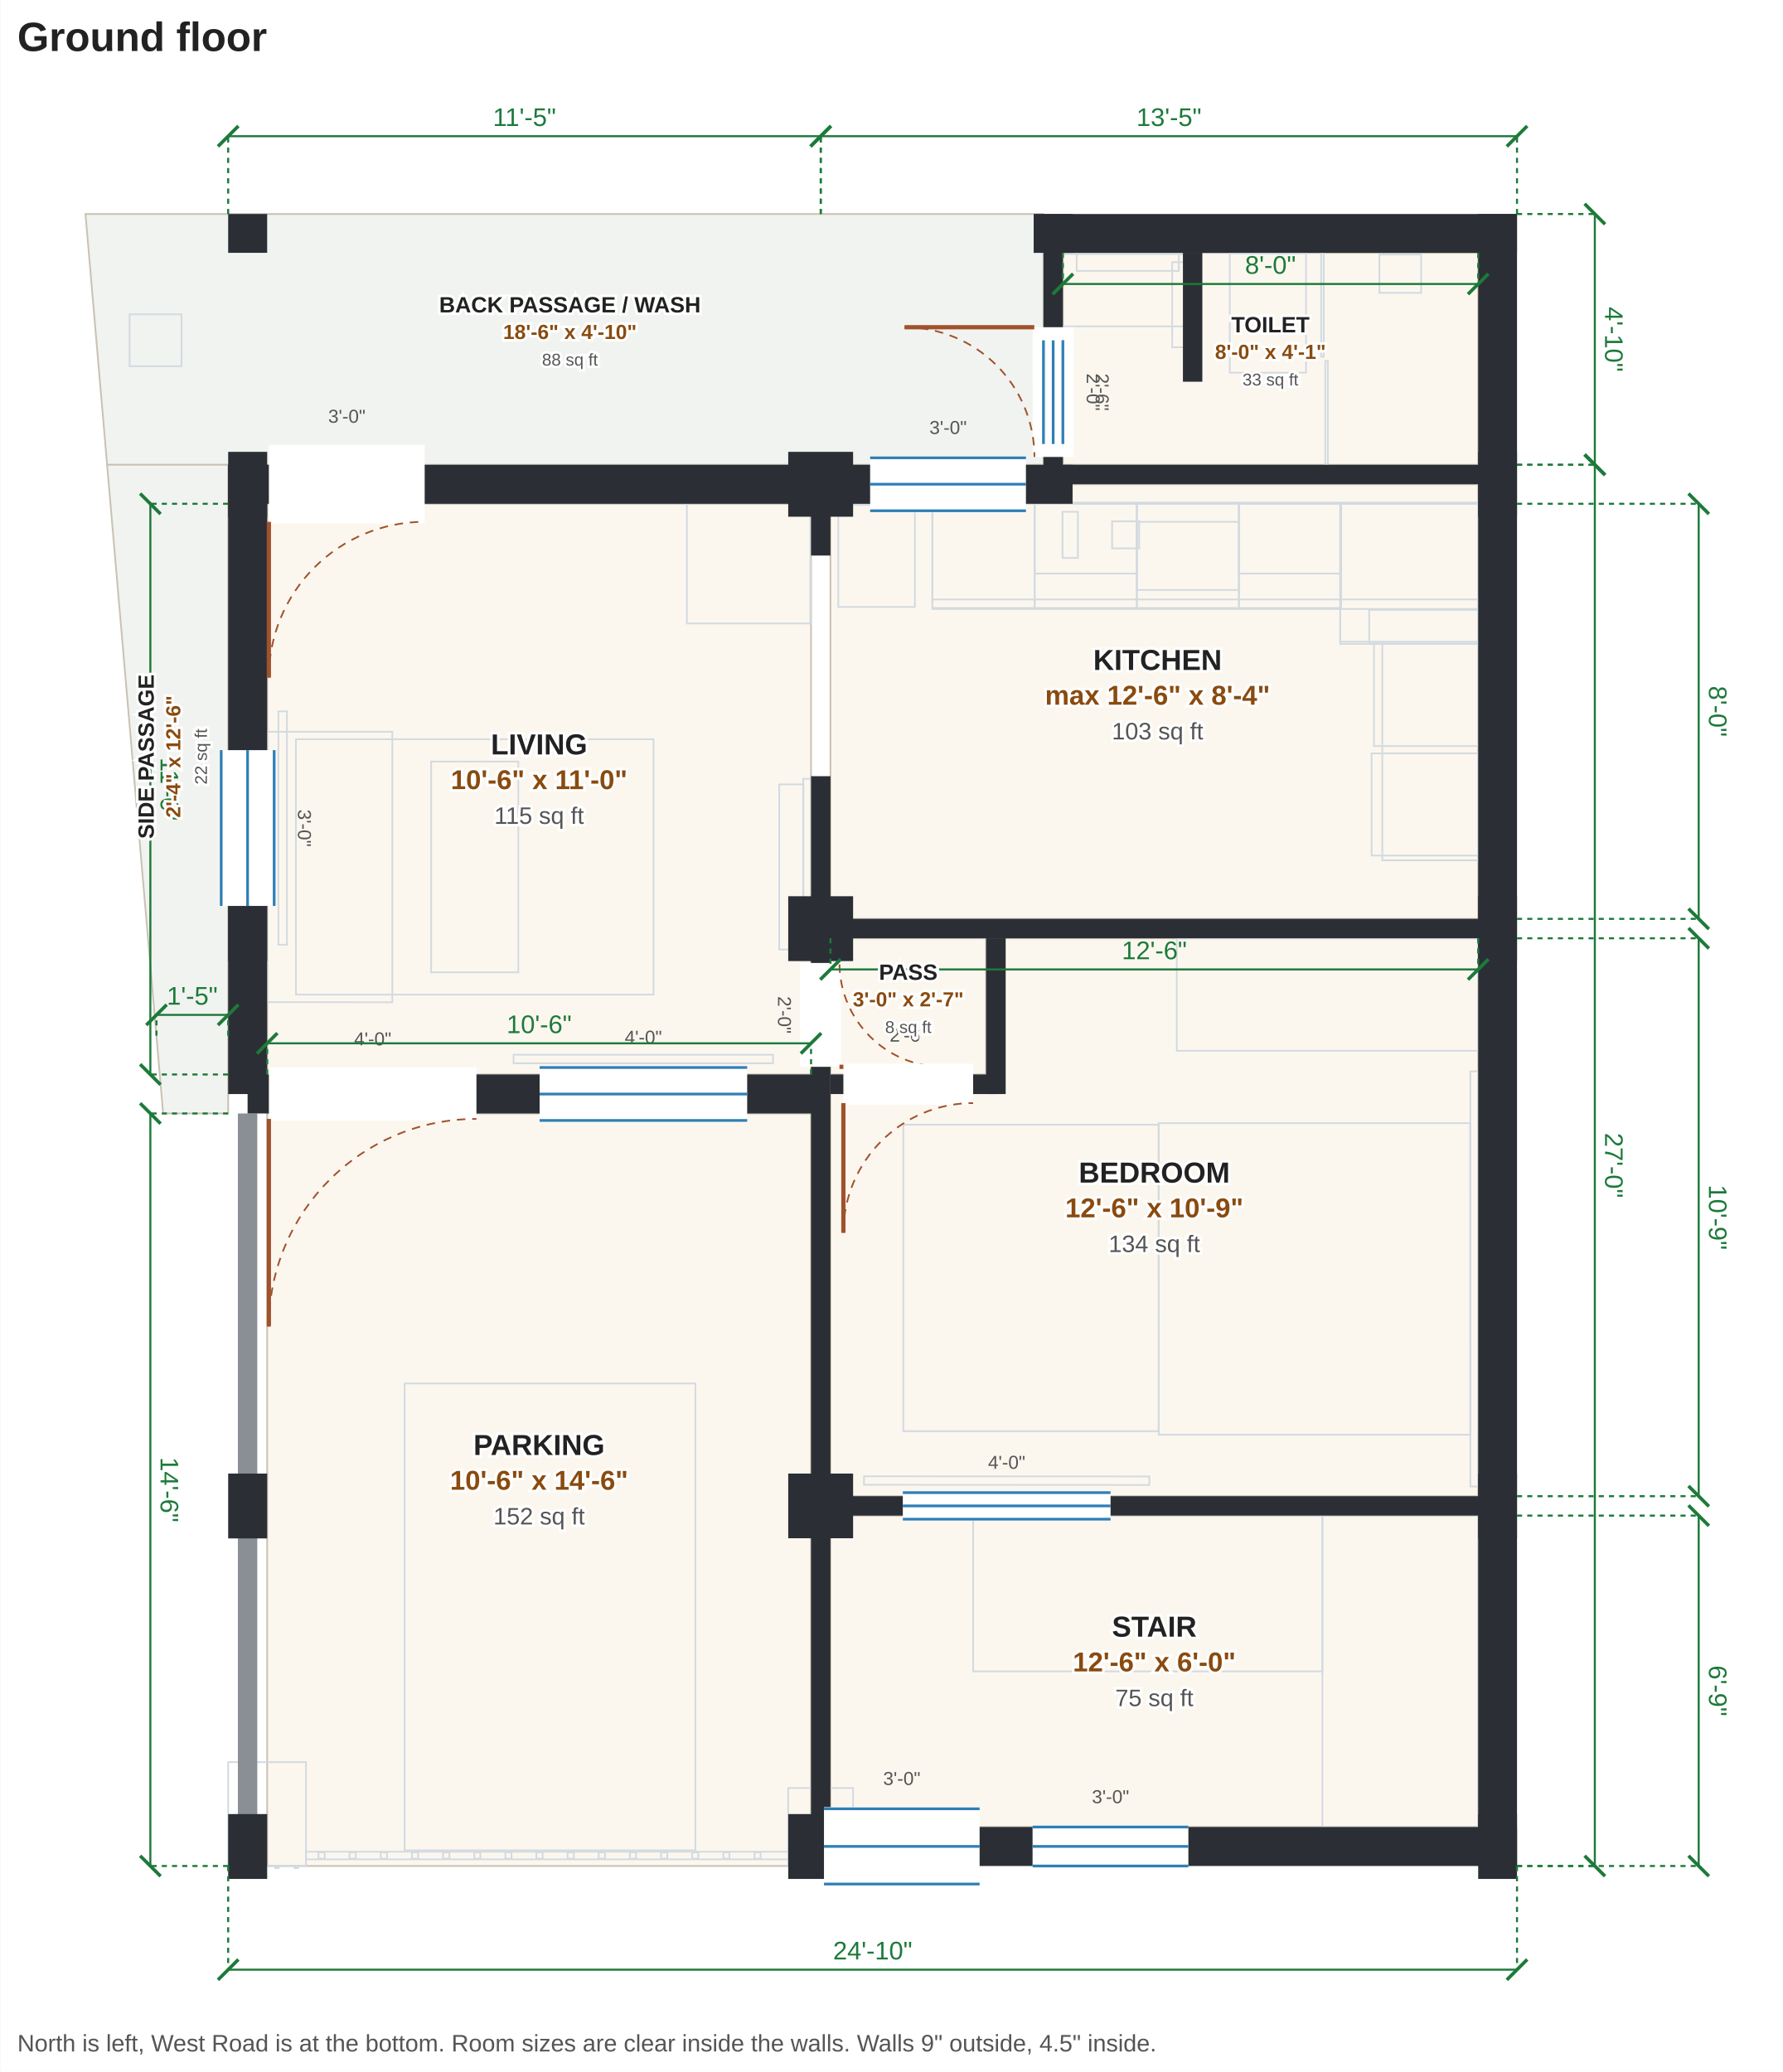
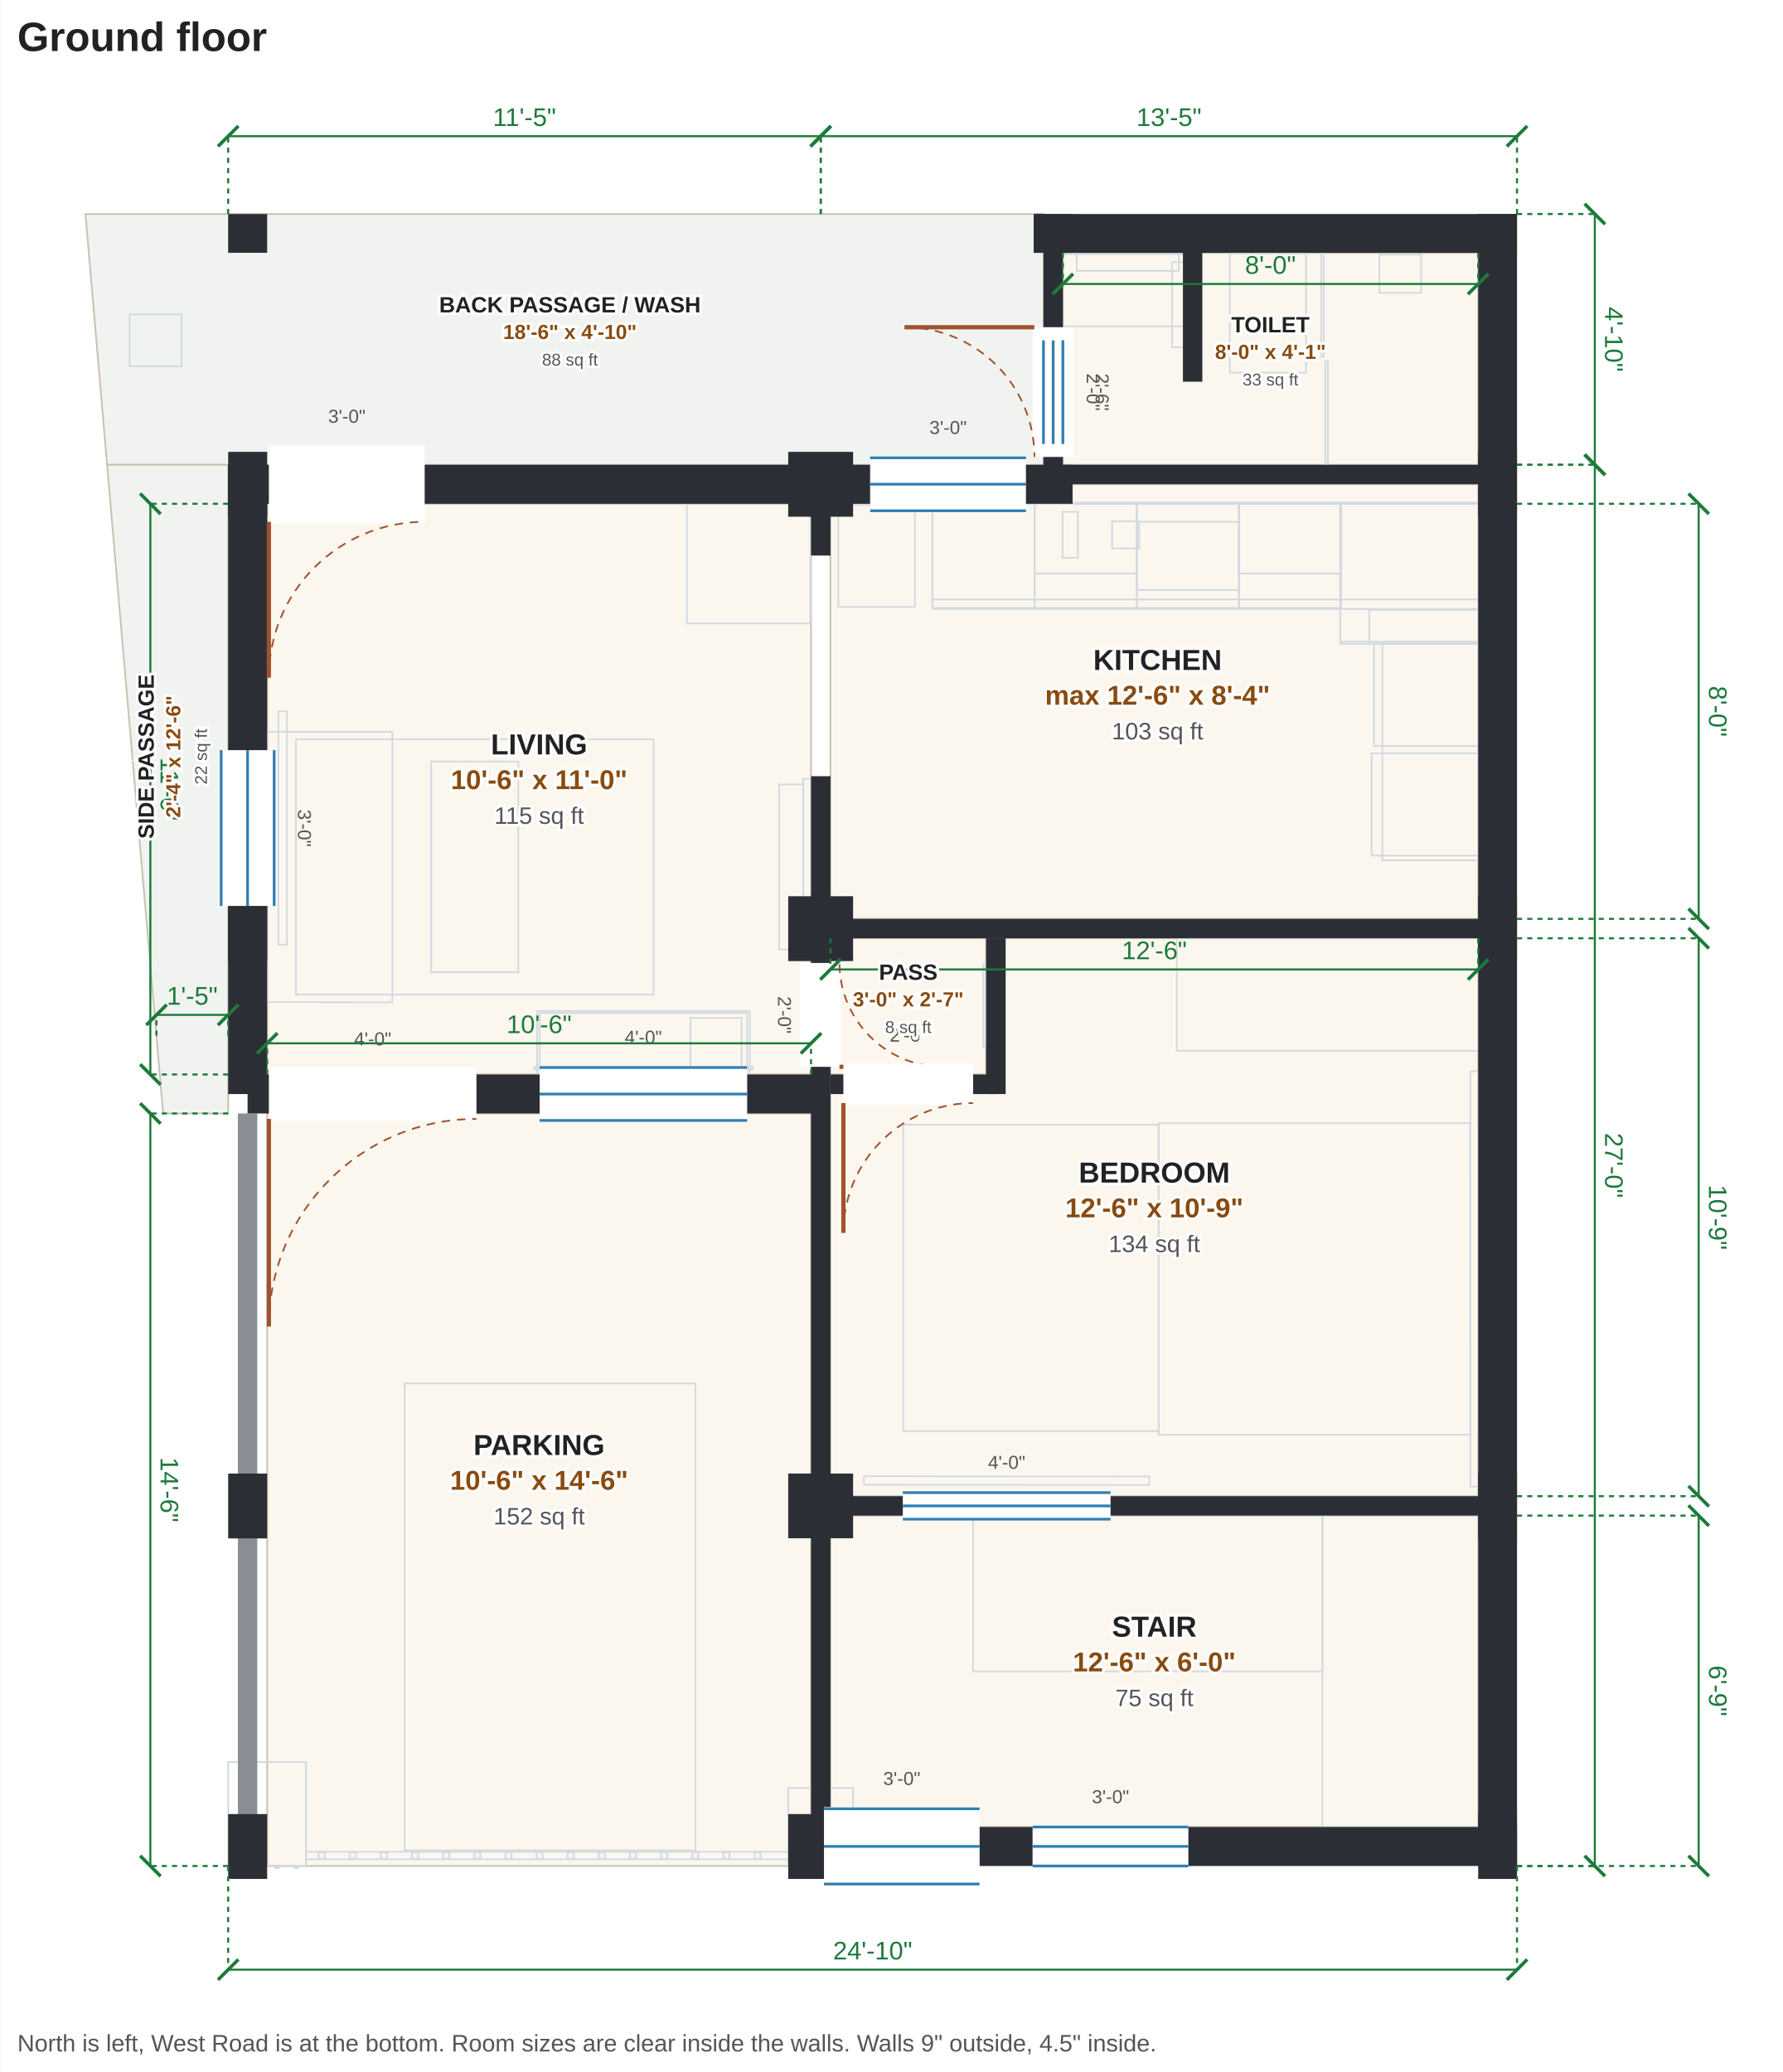
<svg xmlns="http://www.w3.org/2000/svg" viewBox="-134 -273 1047 1217" font-family="Segoe UI, Arial, sans-serif">
  <rect x="-133.82" y="-273.04" width="1047.42" height="1216.96" fill="#fff" />
  <polygon points="353.7,22.9 478.8,22.9 478.8,11.4 734.1,11.4 734.1,266.7 353.7,266.7" fill="#fbf7ef" stroke="#c9c2b4" stroke-width="1" />
  <polygon points="353.7,278.1 734.1,278.1 734.1,605.8 353.7,605.8" fill="#fbf7ef" stroke="#c9c2b4" stroke-width="1" />
  <polygon points="490.2,-124.5 734.1,-124.5 734.1,0.0 490.2,0.0" fill="#fbf7ef" stroke="#c9c2b4" stroke-width="1" />
  <polygon points="353.7,617.2 734.1,617.2 734.1,800.1 353.7,800.1" fill="#fbf7ef" stroke="#c9c2b4" stroke-width="1" />
  <polygon points="-83.8,-147.3 478.8,-147.3 478.8,0.0 -71.1,0.0" fill="#f1f3f0" stroke="#c9c2b4" stroke-width="1" />
  <polygon points="22.9,381.0 342.3,381.0 342.3,823.0 22.9,823.0" fill="#fbf7ef" stroke="#c9c2b4" stroke-width="1" />
  <polygon points="22.9,22.9 342.3,22.9 342.3,358.1 22.9,358.1" fill="#fbf7ef" stroke="#c9c2b4" stroke-width="1" />
  <polygon points="353.7,278.1 445.1,278.1 445.1,358.1 353.7,358.1" fill="#fbf7ef" stroke="#c9c2b4" stroke-width="1" />
  <polygon points="0.0,0.0 0.0,381.0 -38.2,381.0 -71.1,0.0" fill="#f1f3f0" stroke="#c9c2b4" stroke-width="1" />
  <polygon points="103.6,539.6 274.4,539.6 274.4,813.8 103.6,813.8" fill="none" stroke="#d3dae0" stroke-width="1" />
  <polygon points="413.6,22.9 473.6,22.9 473.6,84.1 413.6,84.1" fill="none" stroke="#d3dae0" stroke-width="1" />
  <polygon points="473.6,22.9 533.6,22.9 533.6,84.1 473.6,84.1" fill="none" stroke="#d3dae0" stroke-width="1" />
  <polygon points="533.6,22.9 593.6,22.9 593.6,84.1 533.6,84.1" fill="none" stroke="#d3dae0" stroke-width="1" />
  <polygon points="533.6,33.5 593.6,33.5 593.6,73.5 533.6,73.5" fill="none" stroke="#d3dae0" stroke-width="1" />
  <polygon points="593.6,22.9 653.6,22.9 653.6,84.1 593.6,84.1" fill="none" stroke="#d3dae0" stroke-width="1" />
  <polygon points="653.1,22.9 734.1,22.9 734.1,105.2 653.1,105.2" fill="none" stroke="#d3dae0" stroke-width="1" />
  <polygon points="358.3,23.5 403.3,23.5 403.3,83.5 358.3,83.5" fill="none" stroke="#d3dae0" stroke-width="1" />
  <polygon points="473.6,22.9 533.6,22.9 533.6,63.9 473.6,63.9" fill="none" stroke="#d3dae0" stroke-width="1" />
  <polygon points="593.6,22.9 653.6,22.9 653.6,63.9 593.6,63.9" fill="none" stroke="#d3dae0" stroke-width="1" />
  <polygon points="653.1,22.9 734.1,22.9 734.1,103.9 653.1,103.9" fill="none" stroke="#d3dae0" stroke-width="1" />
  <polygon points="519.1,33.2 535.0,33.2 535.0,49.1 519.1,49.1" fill="none" stroke="#d3dae0" stroke-width="1" />
  <polygon points="490.0,27.6 499.0,27.6 499.0,54.7 490.0,54.7" fill="none" stroke="#d3dae0" stroke-width="1" />
  <polygon points="734.1,105.2 734.1,165.2 672.9,165.2 672.9,105.2" fill="none" stroke="#d3dae0" stroke-width="1" />
  <polygon points="734.1,169.5 734.1,229.5 671.5,229.5 671.5,169.5" fill="none" stroke="#d3dae0" stroke-width="1" />
  <polygon points="729.4,386.7 729.5,569.7 546.5,569.7 546.4,386.7" fill="none" stroke="#d3dae0" stroke-width="1" />
  <polygon points="557.1,278.2 734.1,278.2 734.1,344.2 557.1,344.2" fill="none" stroke="#d3dae0" stroke-width="1" />
  <polygon points="396.5,387.6 546.5,387.6 546.5,567.6 396.5,567.6" fill="none" stroke="#d3dae0" stroke-width="1" />
  <polygon points="487.8,-123.8 568.8,-123.8 568.8,-81.3 487.8,-81.3" fill="none" stroke="#d3dae0" stroke-width="1" />
  <polygon points="498.3,-128.9 558.3,-128.9 558.3,-113.9 498.3,-113.9" fill="none" stroke="#d3dae0" stroke-width="1" />
  <polygon points="563.9,-119.0 563.9,-69.0 554.4,-69.0 554.4,-119.0" fill="none" stroke="#d3dae0" stroke-width="1" />
  <polygon points="588.2,-124.1 633.0,-124.1 633.0,-54.1 588.2,-54.1" fill="none" stroke="#d3dae0" stroke-width="1" />
  <polygon points="676.1,-123.5 700.6,-123.5 700.6,-101.0 676.1,-101.0" fill="none" stroke="#d3dae0" stroke-width="1" />
  <polygon points="22.9,315.6 22.9,156.8 96.4,156.8 96.4,315.7" fill="none" stroke="#d3dae0" stroke-width="1" />
  <polygon points="170.4,174.3 170.4,298.1 119.2,298.1 119.2,174.3" fill="none" stroke="#d3dae0" stroke-width="1" />
  <polygon points="337.8,187.7 337.8,284.7 323.6,284.7 323.6,187.7" fill="none" stroke="#d3dae0" stroke-width="1" />
  <polygon points="269.4,16.6 341.9,16.6 341.9,93.2 269.4,93.2" fill="none" stroke="#d3dae0" stroke-width="1" />
  <polygon points="249.8,161.2 249.8,311.2 39.8,311.2 39.8,161.2" fill="none" stroke="#d3dae0" stroke-width="1" />
-   <polygon points="320.0,351.5 167.6,351.5 167.6,346.5 320.0,346.5" fill="none" stroke="#d3dae0" stroke-width="1" />
+   <polygon points="271.5,324.9 301.5,324.9 301.5,354.9 271.5,354.9" fill="none" stroke="#d3dae0" stroke-width="1" />
  <polygon points="29.5,281.9 29.5,144.8 34.5,144.8 34.5,281.9" fill="none" stroke="#d3dae0" stroke-width="1" />
  <polygon points="541.0,599.2 373.4,599.1 373.4,594.1 541.0,594.2" fill="none" stroke="#d3dae0" stroke-width="1" />
  <polygon points="-57.9,-88.4 -27.4,-88.4 -27.4,-57.9 -57.9,-57.9" fill="none" stroke="#d3dae0" stroke-width="1" />
  <polygon points="642.6,617.2 642.6,708.7 437.5,708.7 437.5,617.2" fill="none" stroke="#d3dae0" stroke-width="1" />
  <polygon points="642.6,617.2 734.1,617.2 734.1,800.1 642.6,800.1" fill="none" stroke="#d3dae0" stroke-width="1" />
  <polygon points="413.6,22.2 734.1,22.2 734.1,84.7 413.6,84.7" fill="none" stroke="#d3dae0" stroke-width="1" />
  <polygon points="670.1,85.2 734.1,85.2 734.1,105.0 670.1,105.0" fill="none" stroke="#d3dae0" stroke-width="1" />
  <polygon points="413.6,22.7 734.1,22.7 734.1,79.1 413.6,79.1" fill="none" stroke="#d3dae0" stroke-width="1" />
  <polygon points="677.8,105.2 734.2,105.2 734.2,232.3 677.8,232.3" fill="none" stroke="#d3dae0" stroke-width="1" />
  <polygon points="729.5,356.3 734.1,356.3 734.1,600.1 729.5,600.1" fill="none" stroke="#d3dae0" stroke-width="1" />
  <polygon points="641.9,-124.5 643.4,-124.5 643.4,-63.5 641.9,-63.5" fill="none" stroke="#d3dae0" stroke-width="1" />
  <polygon points="644.3,-61.0 645.8,-61.0 645.8,0.0 644.3,0.0" fill="none" stroke="#d3dae0" stroke-width="1" />
  <polygon points="337.7,184.4 342.3,184.4 342.3,288.0 337.7,288.0" fill="none" stroke="#d3dae0" stroke-width="1" />
+   <polygon points="182.9,322.0 304.8,322.0 304.8,357.7 182.9,357.7" fill="none" stroke="#d3dae0" stroke-width="1" />
+   <polygon points="181.4,320.8 306.3,320.8 306.3,358.9 181.4,358.9" fill="none" stroke="#d3dae0" stroke-width="1" />
+   <polygon points="179.8,353.7 307.9,353.7 307.9,355.2 179.8,355.2" fill="none" stroke="#d3dae0" stroke-width="1" />
+   <polygon points="443.5,293.4 445.0,293.4 445.0,342.1 443.5,342.1" fill="none" stroke="#d3dae0" stroke-width="1" />
  <polygon points="0.0,762.0 45.7,762.0 45.7,823.0 0.0,823.0" fill="none" stroke="#d3dae0" stroke-width="1" />
  <polygon points="4.7,823.0 6.9,823.0 6.9,824.2 4.7,824.2" fill="none" stroke="#d3dae0" stroke-width="1" />
  <polygon points="16.2,823.0 18.3,823.0 18.3,824.2 16.2,824.2" fill="none" stroke="#d3dae0" stroke-width="1" />
  <polygon points="27.6,823.0 29.7,823.0 29.7,824.2 27.6,824.2" fill="none" stroke="#d3dae0" stroke-width="1" />
  <polygon points="39.0,823.0 41.1,823.0 41.1,824.2 39.0,824.2" fill="none" stroke="#d3dae0" stroke-width="1" />
  <polygon points="328.9,777.2 367.0,777.2 367.0,823.0 328.9,823.0" fill="none" stroke="#d3dae0" stroke-width="1" />
  <polygon points="368.6,823.0 374.7,823.0 374.7,825.4 368.6,825.4" fill="none" stroke="#d3dae0" stroke-width="1" />
  <polygon points="746.2,823.0 752.3,823.0 752.3,825.4 746.2,825.4" fill="none" stroke="#d3dae0" stroke-width="1" />
  <polygon points="45.7,814.6 328.9,814.6 328.9,819.1 45.7,819.1" fill="none" stroke="#d3dae0" stroke-width="1" />
  <polygon points="53.0,815.0 56.7,815.0 56.7,818.7 53.0,818.7" fill="none" stroke="#d3dae0" stroke-width="1" />
  <polygon points="71.3,815.0 75.0,815.0 75.0,818.7 71.3,818.7" fill="none" stroke="#d3dae0" stroke-width="1" />
  <polygon points="89.6,815.0 93.3,815.0 93.3,818.7 89.6,818.7" fill="none" stroke="#d3dae0" stroke-width="1" />
  <polygon points="107.9,815.0 111.6,815.0 111.6,818.7 107.9,818.7" fill="none" stroke="#d3dae0" stroke-width="1" />
  <polygon points="126.2,815.0 129.9,815.0 129.9,818.7 126.2,818.7" fill="none" stroke="#d3dae0" stroke-width="1" />
  <polygon points="144.5,815.0 148.1,815.0 148.1,818.7 144.5,818.7" fill="none" stroke="#d3dae0" stroke-width="1" />
  <polygon points="162.8,815.0 166.4,815.0 166.4,818.7 162.8,818.7" fill="none" stroke="#d3dae0" stroke-width="1" />
  <polygon points="181.0,815.0 184.7,815.0 184.7,818.7 181.0,818.7" fill="none" stroke="#d3dae0" stroke-width="1" />
  <polygon points="199.3,815.0 203.0,815.0 203.0,818.7 199.3,818.7" fill="none" stroke="#d3dae0" stroke-width="1" />
  <polygon points="217.6,815.0 221.3,815.0 221.3,818.7 217.6,818.7" fill="none" stroke="#d3dae0" stroke-width="1" />
  <polygon points="235.9,815.0 239.6,815.0 239.6,818.7 235.9,818.7" fill="none" stroke="#d3dae0" stroke-width="1" />
  <polygon points="254.2,815.0 257.9,815.0 257.9,818.7 254.2,818.7" fill="none" stroke="#d3dae0" stroke-width="1" />
  <polygon points="272.5,815.0 276.1,815.0 276.1,818.7 272.5,818.7" fill="none" stroke="#d3dae0" stroke-width="1" />
  <polygon points="290.8,815.0 294.4,815.0 294.4,818.7 290.8,818.7" fill="none" stroke="#d3dae0" stroke-width="1" />
  <polygon points="309.1,815.0 312.7,815.0 312.7,818.7 309.1,818.7" fill="none" stroke="#d3dae0" stroke-width="1" />
  <polygon points="22.9,369.6 22.9,0.0 0.0,0.0 0.0,369.6" fill="#2b2f35" />
  <polygon points="17.1,800.1 17.1,381.0 5.7,381.0 5.7,800.1" fill="#8a8f96" />
  <polygon points="0.0,22.9 495.9,22.9 495.9,0.0 0.0,0.0" fill="#2b2f35" />
  <polygon points="490.2,17.1 490.2,-141.6 478.8,-141.6 478.8,17.1" fill="#2b2f35" />
  <polygon points="473.1,-124.5 756.9,-124.5 756.9,-147.3 473.1,-147.3" fill="#2b2f35" />
  <polygon points="734.1,-147.3 734.1,823.0 756.9,823.0 756.9,-147.3" fill="#2b2f35" />
  <polygon points="756.9,800.1 348.0,800.1 348.0,823.0 756.9,823.0" fill="#2b2f35" />
  <polygon points="484.5,11.4 745.5,11.4 745.5,-0.0 484.5,-0.0" fill="#2b2f35" />
  <polygon points="342.3,11.4 342.3,53.3 353.7,53.3 353.7,11.4" fill="#2b2f35" />
  <polygon points="342.3,182.9 342.3,811.5 353.7,811.5 353.7,182.9" fill="#2b2f35" />
  <polygon points="348.0,278.1 745.5,278.1 745.5,266.7 348.0,266.7" fill="#2b2f35" />
  <polygon points="348.0,617.2 745.5,617.2 745.5,605.8 348.0,605.8" fill="#2b2f35" />
  <polygon points="11.4,381.0 348.0,381.0 348.0,358.1 11.4,358.1" fill="#2b2f35" />
  <polygon points="0.0,-7.6 0.0,30.5 22.9,30.5 22.9,-7.6" fill="#2b2f35" />
  <polygon points="328.9,30.5 367.0,30.5 367.0,-7.6 328.9,-7.6" fill="#2b2f35" />
  <polygon points="734.1,-7.6 734.1,30.5 756.9,30.5 756.9,-7.6" fill="#2b2f35" />
  <polygon points="0.0,253.4 0.0,291.5 22.9,291.5 22.9,253.4" fill="#2b2f35" />
  <polygon points="328.9,291.5 367.0,291.5 367.0,253.4 328.9,253.4" fill="#2b2f35" />
  <polygon points="734.1,253.4 734.1,291.5 756.9,291.5 756.9,253.4" fill="#2b2f35" />
  <polygon points="0.0,592.5 0.0,630.6 22.9,630.6 22.9,592.5" fill="#2b2f35" />
  <polygon points="328.9,630.5 367.0,630.5 367.0,592.5 328.9,592.5" fill="#2b2f35" />
  <polygon points="734.1,592.5 734.1,630.6 756.9,630.6 756.9,592.5" fill="#2b2f35" />
  <polygon points="0.0,792.5 0.0,830.6 22.9,830.6 22.9,792.5" fill="#2b2f35" />
  <polygon points="328.9,830.6 367.0,830.6 367.0,792.5 328.9,792.5" fill="#2b2f35" />
  <polygon points="734.1,792.5 734.1,830.6 756.9,830.6 756.9,792.5" fill="#2b2f35" />
  <polygon points="0.0,-147.3 0.0,-124.5 22.9,-124.5 22.9,-147.3" fill="#2b2f35" />
  <polygon points="473.1,-124.5 495.9,-124.5 495.9,-147.3 473.1,-147.3" fill="#2b2f35" />
  <polygon points="445.1,278.1 445.1,369.6 456.6,369.6 456.6,278.1" fill="#2b2f35" />
  <polygon points="353.7,369.6 450.9,369.6 450.9,358.1 353.7,358.1" fill="#2b2f35" />
  <polygon points="560.7,-124.5 560.7,-48.8 572.1,-48.8 572.1,-124.5" fill="#2b2f35" />
  <polygon points="23.9,-11.7 115.4,-11.7 115.4,34.5 23.9,34.5" fill="#fff" />
  <line x1="23.9" y1="33.5" x2="23.9" y2="125.0" stroke="#a0522d" stroke-width="2.5" />
  <path d="M23.9,125.0 A91.4,91.4 0 0 1 115.4,33.5" fill="none" stroke="#a0522d" stroke-width="1" stroke-dasharray="5 4" />
  <text x="69.7" y="-24.7" font-size="11" fill="#555" text-anchor="middle" transform="rotate(0 69.7 -24.7)">3'-0"</text>
  <polygon points="496.5,-80.8 496.6,-4.6 472.5,-4.6 472.4,-80.8" fill="#fff" />
  <line x1="473.4" y1="-80.8" x2="397.2" y2="-80.8" stroke="#a0522d" stroke-width="2.5" />
  <path d="M397.2,-80.8 A76.2,76.2 0 0 1 473.5,-4.6" fill="none" stroke="#a0522d" stroke-width="1" stroke-dasharray="5 4" />
  <text x="509.5" y="-42.7" font-size="11" fill="#555" text-anchor="middle" transform="rotate(90 509.5 -42.7)">2'-6"</text>
  <polygon points="377.0,-5.1 468.5,-5.1 468.5,28.0 377.0,28.0" fill="#fff" />
  <line x1="377.0" y1="-4.1" x2="468.5" y2="-4.1" stroke="#2f7fb5" stroke-width="1.6" />
  <line x1="377.0" y1="11.4" x2="468.5" y2="11.4" stroke="#2f7fb5" stroke-width="1.6" />
  <line x1="377.0" y1="27.0" x2="468.5" y2="27.0" stroke="#2f7fb5" stroke-width="1.6" />
  <text x="422.8" y="-18.1" font-size="11" fill="#555" text-anchor="middle" transform="rotate(0 422.8 -18.1)">3'-0"</text>
  <polygon points="396.2,602.7 518.2,602.7 518.2,620.3 396.2,620.3" fill="#fff" />
  <line x1="396.2" y1="603.7" x2="518.2" y2="603.7" stroke="#2f7fb5" stroke-width="1.6" />
  <line x1="396.2" y1="611.5" x2="518.2" y2="611.5" stroke="#2f7fb5" stroke-width="1.6" />
  <line x1="396.2" y1="619.3" x2="518.2" y2="619.3" stroke="#2f7fb5" stroke-width="1.6" />
  <text x="457.2" y="589.7" font-size="11" fill="#555" text-anchor="middle" transform="rotate(0 457.2 589.7)">4'-0"</text>
  <polygon points="491.2,-73.2 491.2,-12.2 477.8,-12.2 477.8,-73.1" fill="#fff" />
  <line x1="490.2" y1="-73.2" x2="490.2" y2="-12.2" stroke="#2f7fb5" stroke-width="1.6" />
  <line x1="484.5" y1="-73.1" x2="484.5" y2="-12.2" stroke="#2f7fb5" stroke-width="1.6" />
  <line x1="478.8" y1="-73.1" x2="478.8" y2="-12.2" stroke="#2f7fb5" stroke-width="1.6" />
  <text x="504.2" y="-42.7" font-size="11" fill="#555" text-anchor="middle" transform="rotate(90 504.2 -42.7)">2'-0"</text>
  <polygon points="335.9,353.6 335.9,292.6 360.0,292.6 360.0,353.6" fill="#fff" />
  <line x1="359.0" y1="353.6" x2="420.0" y2="353.6" stroke="#a0522d" stroke-width="2.5" />
  <path d="M420.0,353.6 A61.0,61.0 0 0 1 359.0,292.6" fill="none" stroke="#a0522d" stroke-width="1" stroke-dasharray="5 4" />
  <text x="322.9" y="323.1" font-size="11" fill="#555" text-anchor="middle" transform="rotate(90 322.9 323.1)">2'-0"</text>
  <polygon points="361.3,351.8 437.5,351.8 437.5,375.9 361.3,375.9" fill="#fff" />
  <line x1="361.3" y1="374.9" x2="361.3" y2="451.1" stroke="#a0522d" stroke-width="2.5" />
  <path d="M361.3,451.1 A76.2,76.2 0 0 1 437.5,374.9" fill="none" stroke="#a0522d" stroke-width="1" stroke-dasharray="5 4" />
  <text x="399.4" y="338.8" font-size="11" fill="#555" text-anchor="middle" transform="rotate(0 399.4 338.8)">2'-6"</text>
  <polygon points="23.9,354.0 145.8,354.0 145.8,385.2 23.9,385.2" fill="#fff" />
  <line x1="23.9" y1="384.2" x2="23.9" y2="506.1" stroke="#a0522d" stroke-width="2.5" />
  <path d="M23.9,506.1 A121.9,121.9 0 0 1 145.8,384.2" fill="none" stroke="#a0522d" stroke-width="1" stroke-dasharray="5 4" />
  <text x="84.9" y="341.0" font-size="11" fill="#555" text-anchor="middle" transform="rotate(0 84.9 341.0)">4'-0"</text>
  <polygon points="349.9,788.4 441.3,788.4 441.3,834.6 349.9,834.6" fill="#fff" />
  <line x1="349.9" y1="789.4" x2="441.3" y2="789.4" stroke="#2f7fb5" stroke-width="1.6" />
  <line x1="349.9" y1="811.5" x2="441.3" y2="811.5" stroke="#2f7fb5" stroke-width="1.6" />
  <line x1="349.9" y1="833.6" x2="441.3" y2="833.6" stroke="#2f7fb5" stroke-width="1.6" />
  <text x="395.6" y="775.4" font-size="11" fill="#555" text-anchor="middle" transform="rotate(0 395.6 775.4)">3'-0"</text>
  <polygon points="182.9,353.0 304.8,353.0 304.8,386.1 182.9,386.1" fill="#fff" />
  <line x1="182.9" y1="354.0" x2="304.8" y2="354.0" stroke="#2f7fb5" stroke-width="1.6" />
  <line x1="182.9" y1="369.6" x2="304.8" y2="369.6" stroke="#2f7fb5" stroke-width="1.6" />
  <line x1="182.9" y1="385.1" x2="304.8" y2="385.1" stroke="#2f7fb5" stroke-width="1.6" />
  <text x="243.8" y="340.0" font-size="11" fill="#555" text-anchor="middle" transform="rotate(0 243.8 340.0)">4'-0"</text>
  <polygon points="28.0,167.6 28.0,259.1 -5.1,259.1 -5.1,167.6" fill="#fff" />
  <line x1="27.0" y1="167.6" x2="27.0" y2="259.1" stroke="#2f7fb5" stroke-width="1.6" />
  <line x1="11.4" y1="167.6" x2="11.4" y2="259.1" stroke="#2f7fb5" stroke-width="1.6" />
  <line x1="-4.1" y1="167.6" x2="-4.1" y2="259.1" stroke="#2f7fb5" stroke-width="1.6" />
  <text x="41.0" y="213.4" font-size="11" fill="#555" text-anchor="middle" transform="rotate(90 41.0 213.4)">3'-0"</text>
  <polygon points="472.4,799.1 563.9,799.1 563.9,824.0 472.4,824.0" fill="#fff" />
  <line x1="472.4" y1="800.1" x2="563.9" y2="800.1" stroke="#2f7fb5" stroke-width="1.6" />
  <line x1="472.4" y1="811.5" x2="563.9" y2="811.5" stroke="#2f7fb5" stroke-width="1.6" />
  <line x1="472.4" y1="823.0" x2="563.9" y2="823.0" stroke="#2f7fb5" stroke-width="1.6" />
  <text x="518.2" y="786.1" font-size="11" fill="#555" text-anchor="middle" transform="rotate(0 518.2 786.1)">3'-0"</text>
  <g stroke="#1d7a3a" stroke-width="1.2">
    <line x1="0.0" y1="883.9" x2="756.9" y2="883.9" />
    <line x1="0.0" y1="823.0" x2="0.0" y2="883.9" stroke-dasharray="3 3" />
    <line x1="756.9" y1="823.0" x2="756.9" y2="883.9" stroke-dasharray="3 3" />
  </g>
  <line x1="-6.0" y1="889.9" x2="6.0" y2="877.9" stroke="#1d7a3a" stroke-width="2" />
  <line x1="750.9" y1="889.9" x2="762.9" y2="877.9" stroke="#1d7a3a" stroke-width="2" />
  <text x="378.5" y="877.9" font-size="15" fill="#1d7a3a" text-anchor="middle" transform="rotate(0 378.5 877.9)">24'-10"</text>
  <g stroke="#1d7a3a" stroke-width="1.2">
    <line x1="0.0" y1="-193.0" x2="348.0" y2="-193.0" />
    <line x1="0.0" y1="-147.3" x2="0.0" y2="-193.0" stroke-dasharray="3 3" />
    <line x1="348.0" y1="-147.3" x2="348.0" y2="-193.0" stroke-dasharray="3 3" />
  </g>
  <line x1="-6.0" y1="-187.0" x2="6.0" y2="-199.0" stroke="#1d7a3a" stroke-width="2" />
  <line x1="342.0" y1="-187.0" x2="354.0" y2="-199.0" stroke="#1d7a3a" stroke-width="2" />
  <text x="174.0" y="-199.0" font-size="15" fill="#1d7a3a" text-anchor="middle" transform="rotate(0 174.0 -199.0)">11'-5"</text>
  <g stroke="#1d7a3a" stroke-width="1.2">
    <line x1="348.0" y1="-193.0" x2="756.9" y2="-193.0" />
    <line x1="348.0" y1="-147.3" x2="348.0" y2="-193.0" stroke-dasharray="3 3" />
    <line x1="756.9" y1="-147.3" x2="756.9" y2="-193.0" stroke-dasharray="3 3" />
  </g>
  <line x1="342.0" y1="-187.0" x2="354.0" y2="-199.0" stroke="#1d7a3a" stroke-width="2" />
  <line x1="750.9" y1="-187.0" x2="762.9" y2="-199.0" stroke="#1d7a3a" stroke-width="2" />
  <text x="552.5" y="-199.0" font-size="15" fill="#1d7a3a" text-anchor="middle" transform="rotate(0 552.5 -199.0)">13'-5"</text>
  <g stroke="#1d7a3a" stroke-width="1.2">
    <line x1="802.6" y1="0.0" x2="802.6" y2="823.0" />
    <line x1="756.9" y1="0.0" x2="802.6" y2="0.0" stroke-dasharray="3 3" />
    <line x1="756.9" y1="823.0" x2="802.6" y2="823.0" stroke-dasharray="3 3" />
  </g>
  <line x1="796.6" y1="-6.0" x2="808.6" y2="6.0" stroke="#1d7a3a" stroke-width="2" />
  <line x1="796.6" y1="817.0" x2="808.6" y2="829.0" stroke="#1d7a3a" stroke-width="2" />
  <text x="808.6" y="411.5" font-size="15" fill="#1d7a3a" text-anchor="middle" transform="rotate(90 808.6 411.5)">27'-0"</text>
  <g stroke="#1d7a3a" stroke-width="1.2">
    <line x1="802.6" y1="-147.3" x2="802.6" y2="0.0" />
    <line x1="756.9" y1="-147.3" x2="802.6" y2="-147.3" stroke-dasharray="3 3" />
    <line x1="756.9" y1="0.0" x2="802.6" y2="0.0" stroke-dasharray="3 3" />
  </g>
  <line x1="796.6" y1="-153.3" x2="808.6" y2="-141.3" stroke="#1d7a3a" stroke-width="2" />
  <line x1="796.6" y1="-6.0" x2="808.6" y2="6.0" stroke="#1d7a3a" stroke-width="2" />
  <text x="808.6" y="-73.7" font-size="15" fill="#1d7a3a" text-anchor="middle" transform="rotate(90 808.6 -73.7)">4'-10"</text>
  <g stroke="#1d7a3a" stroke-width="1.2">
    <line x1="863.6" y1="22.9" x2="863.6" y2="266.7" />
    <line x1="756.9" y1="22.9" x2="863.6" y2="22.9" stroke-dasharray="3 3" />
    <line x1="756.9" y1="266.7" x2="863.6" y2="266.7" stroke-dasharray="3 3" />
  </g>
  <line x1="857.6" y1="16.9" x2="869.6" y2="28.9" stroke="#1d7a3a" stroke-width="2" />
  <line x1="857.6" y1="260.7" x2="869.6" y2="272.7" stroke="#1d7a3a" stroke-width="2" />
  <text x="869.6" y="144.8" font-size="15" fill="#1d7a3a" text-anchor="middle" transform="rotate(90 869.6 144.8)">8'-0"</text>
  <g stroke="#1d7a3a" stroke-width="1.2">
    <line x1="863.6" y1="278.1" x2="863.6" y2="605.8" />
    <line x1="756.9" y1="278.1" x2="863.6" y2="278.1" stroke-dasharray="3 3" />
    <line x1="756.9" y1="605.8" x2="863.6" y2="605.8" stroke-dasharray="3 3" />
  </g>
  <line x1="857.6" y1="272.1" x2="869.6" y2="284.1" stroke="#1d7a3a" stroke-width="2" />
  <line x1="857.6" y1="599.8" x2="869.6" y2="611.8" stroke="#1d7a3a" stroke-width="2" />
  <text x="869.6" y="442.0" font-size="15" fill="#1d7a3a" text-anchor="middle" transform="rotate(90 869.6 442.0)">10'-9"</text>
  <g stroke="#1d7a3a" stroke-width="1.2">
    <line x1="863.6" y1="617.2" x2="863.6" y2="823.0" />
    <line x1="756.9" y1="617.2" x2="863.6" y2="617.2" stroke-dasharray="3 3" />
    <line x1="756.9" y1="823.0" x2="863.6" y2="823.0" stroke-dasharray="3 3" />
  </g>
  <line x1="857.6" y1="611.2" x2="869.6" y2="623.2" stroke="#1d7a3a" stroke-width="2" />
  <line x1="857.6" y1="817.0" x2="869.6" y2="829.0" stroke="#1d7a3a" stroke-width="2" />
  <text x="869.6" y="720.1" font-size="15" fill="#1d7a3a" text-anchor="middle" transform="rotate(90 869.6 720.1)">6'-9"</text>
  <g stroke="#1d7a3a" stroke-width="1.2">
    <line x1="353.7" y1="296.4" x2="734.1" y2="296.4" />
    <line x1="353.7" y1="278.1" x2="353.7" y2="296.4" stroke-dasharray="3 3" />
    <line x1="734.1" y1="278.1" x2="734.1" y2="296.4" stroke-dasharray="3 3" />
  </g>
  <line x1="347.7" y1="302.4" x2="359.7" y2="290.4" stroke="#1d7a3a" stroke-width="2" />
  <line x1="728.1" y1="302.4" x2="740.1" y2="290.4" stroke="#1d7a3a" stroke-width="2" />
  <text x="543.9" y="290.4" font-size="15" fill="#1d7a3a" text-anchor="middle" transform="rotate(0 543.9 290.4)">12'-6"</text>
  <g stroke="#1d7a3a" stroke-width="1.2">
    <line x1="490.2" y1="-106.2" x2="734.1" y2="-106.2" />
    <line x1="490.2" y1="-124.5" x2="490.2" y2="-106.2" stroke-dasharray="3 3" />
    <line x1="734.1" y1="-124.5" x2="734.1" y2="-106.2" stroke-dasharray="3 3" />
  </g>
  <line x1="484.2" y1="-100.2" x2="496.2" y2="-112.2" stroke="#1d7a3a" stroke-width="2" />
  <line x1="728.1" y1="-100.2" x2="740.1" y2="-112.2" stroke="#1d7a3a" stroke-width="2" />
  <text x="612.1" y="-112.2" font-size="15" fill="#1d7a3a" text-anchor="middle" transform="rotate(0 612.1 -112.2)">8'-0"</text>
  <g stroke="#1d7a3a" stroke-width="1.2">
    <line x1="-45.7" y1="381.0" x2="-45.7" y2="823.0" />
    <line x1="0.0" y1="381.0" x2="-45.7" y2="381.0" stroke-dasharray="3 3" />
    <line x1="0.0" y1="823.0" x2="-45.7" y2="823.0" stroke-dasharray="3 3" />
  </g>
  <line x1="-51.7" y1="375.0" x2="-39.7" y2="387.0" stroke="#1d7a3a" stroke-width="2" />
  <line x1="-51.7" y1="817.0" x2="-39.7" y2="829.0" stroke="#1d7a3a" stroke-width="2" />
  <text x="-39.7" y="602.0" font-size="15" fill="#1d7a3a" text-anchor="middle" transform="rotate(90 -39.7 602.0)">14'-6"</text>
  <g stroke="#1d7a3a" stroke-width="1.2">
    <line x1="-45.7" y1="22.9" x2="-45.7" y2="358.1" />
    <line x1="0.0" y1="22.9" x2="-45.7" y2="22.9" stroke-dasharray="3 3" />
    <line x1="0.0" y1="358.1" x2="-45.7" y2="358.1" stroke-dasharray="3 3" />
  </g>
  <line x1="-51.7" y1="16.9" x2="-39.7" y2="28.9" stroke="#1d7a3a" stroke-width="2" />
  <line x1="-51.7" y1="352.1" x2="-39.7" y2="364.1" stroke="#1d7a3a" stroke-width="2" />
  <text x="-39.7" y="190.5" font-size="15" fill="#1d7a3a" text-anchor="middle" transform="rotate(90 -39.7 190.5)">11'-0"</text>
  <g stroke="#1d7a3a" stroke-width="1.2">
    <line x1="22.9" y1="339.8" x2="342.3" y2="339.8" />
    <line x1="22.9" y1="358.1" x2="22.9" y2="339.8" stroke-dasharray="3 3" />
    <line x1="342.3" y1="358.1" x2="342.3" y2="339.8" stroke-dasharray="3 3" />
  </g>
  <line x1="16.9" y1="345.8" x2="28.9" y2="333.8" stroke="#1d7a3a" stroke-width="2" />
  <line x1="336.3" y1="345.8" x2="348.3" y2="333.8" stroke="#1d7a3a" stroke-width="2" />
  <text x="182.6" y="333.8" font-size="15" fill="#1d7a3a" text-anchor="middle" transform="rotate(0 182.6 333.8)">10'-6"</text>
  <g stroke="#1d7a3a" stroke-width="1.2">
    <line x1="-42.1" y1="323.1" x2="0.0" y2="323.1" />
    <line x1="-42.1" y1="335.3" x2="-42.1" y2="323.1" stroke-dasharray="3 3" />
    <line x1="0.0" y1="335.3" x2="0.0" y2="323.1" stroke-dasharray="3 3" />
  </g>
  <line x1="-48.1" y1="329.1" x2="-36.1" y2="317.1" stroke="#1d7a3a" stroke-width="2" />
  <line x1="-6.0" y1="329.1" x2="6.0" y2="317.1" stroke="#1d7a3a" stroke-width="2" />
  <text x="-21.1" y="317.1" font-size="15" fill="#1d7a3a" text-anchor="middle" transform="rotate(0 -21.1 317.1)">1'-5"</text>
  <g text-anchor="middle">
    <text x="545.8" y="120.5" font-size="17" font-weight="700" fill="#222" paint-order="stroke" stroke="#fff" stroke-width="3">KITCHEN</text>
    <text x="545.8" y="140.9" font-size="16" font-weight="600" fill="#8a4b0f" paint-order="stroke" stroke="#fff" stroke-width="3">max 12'-6" x 8'-4"</text>
    <text x="545.8" y="161.3" font-size="14" font-weight="400" fill="#555" paint-order="stroke" stroke="#fff" stroke-width="3">103 sq ft</text>
  </g>
  <g text-anchor="middle">
    <text x="543.9" y="421.6" font-size="17" font-weight="700" fill="#222" paint-order="stroke" stroke="#fff" stroke-width="3">BEDROOM</text>
    <text x="543.9" y="442.0" font-size="16" font-weight="600" fill="#8a4b0f" paint-order="stroke" stroke="#fff" stroke-width="3">12'-6" x 10'-9"</text>
    <text x="543.9" y="462.4" font-size="14" font-weight="400" fill="#555" paint-order="stroke" stroke="#fff" stroke-width="3">134 sq ft</text>
  </g>
  <g text-anchor="middle">
    <text x="612.1" y="-77.8" font-size="13" font-weight="700" fill="#222" paint-order="stroke" stroke="#fff" stroke-width="3">TOILET</text>
    <text x="612.1" y="-62.2" font-size="12" font-weight="600" fill="#8a4b0f" paint-order="stroke" stroke="#fff" stroke-width="3">8'-0" x 4'-1"</text>
    <text x="612.1" y="-46.6" font-size="10" font-weight="400" fill="#555" paint-order="stroke" stroke="#fff" stroke-width="3">33 sq ft</text>
  </g>
  <g text-anchor="middle">
    <text x="543.9" y="688.3" font-size="17" font-weight="700" fill="#222" paint-order="stroke" stroke="#fff" stroke-width="3">STAIR</text>
    <text x="543.9" y="708.7" font-size="16" font-weight="600" fill="#8a4b0f" paint-order="stroke" stroke="#fff" stroke-width="3">12'-6" x 6'-0"</text>
    <text x="543.9" y="729.1" font-size="14" font-weight="400" fill="#555" paint-order="stroke" stroke="#fff" stroke-width="3">75 sq ft</text>
  </g>
  <g text-anchor="middle">
    <text x="200.7" y="-89.5" font-size="13" font-weight="700" fill="#222" paint-order="stroke" stroke="#fff" stroke-width="3">BACK PASSAGE / WASH</text>
    <text x="200.7" y="-73.9" font-size="12" font-weight="600" fill="#8a4b0f" paint-order="stroke" stroke="#fff" stroke-width="3">18'-6" x 4'-10"</text>
    <text x="200.7" y="-58.3" font-size="10" font-weight="400" fill="#555" paint-order="stroke" stroke="#fff" stroke-width="3">88 sq ft</text>
  </g>
  <g text-anchor="middle">
    <text x="182.6" y="581.6" font-size="17" font-weight="700" fill="#222" paint-order="stroke" stroke="#fff" stroke-width="3">PARKING</text>
    <text x="182.6" y="602.0" font-size="16" font-weight="600" fill="#8a4b0f" paint-order="stroke" stroke="#fff" stroke-width="3">10'-6" x 14'-6"</text>
    <text x="182.6" y="622.4" font-size="14" font-weight="400" fill="#555" paint-order="stroke" stroke="#fff" stroke-width="3">152 sq ft</text>
  </g>
  <g text-anchor="middle">
    <text x="182.6" y="170.1" font-size="17" font-weight="700" fill="#222" paint-order="stroke" stroke="#fff" stroke-width="3">LIVING</text>
    <text x="182.6" y="190.5" font-size="16" font-weight="600" fill="#8a4b0f" paint-order="stroke" stroke="#fff" stroke-width="3">10'-6" x 11'-0"</text>
    <text x="182.6" y="210.9" font-size="14" font-weight="400" fill="#555" paint-order="stroke" stroke="#fff" stroke-width="3">115 sq ft</text>
  </g>
  <g text-anchor="middle">
    <text x="399.4" y="302.5" font-size="13" font-weight="700" fill="#222" paint-order="stroke" stroke="#fff" stroke-width="3">PASS</text>
    <text x="399.4" y="318.1" font-size="12" font-weight="600" fill="#8a4b0f" paint-order="stroke" stroke="#fff" stroke-width="3">3'-0" x 2'-7"</text>
    <text x="399.4" y="333.7" font-size="10" font-weight="400" fill="#555" paint-order="stroke" stroke="#fff" stroke-width="3">8 sq ft</text>
  </g>
  <g text-anchor="middle" transform="rotate(-90 -28.1 171.4)">
    <text x="-28.1" y="155.8" font-size="13" font-weight="700" fill="#222" paint-order="stroke" stroke="#fff" stroke-width="3">SIDE PASSAGE</text>
    <text x="-28.1" y="171.4" font-size="12" font-weight="600" fill="#8a4b0f" paint-order="stroke" stroke="#fff" stroke-width="3">2'-4" x 12'-6"</text>
    <text x="-28.1" y="187.0" font-size="10" font-weight="400" fill="#555" paint-order="stroke" stroke="#fff" stroke-width="3">22 sq ft</text>
  </g>
  <text x="-123.82" y="-243.04" font-size="24" font-weight="700" fill="#222">Ground floor</text>
  <text x="-123.82" y="931.92" font-size="14" fill="#555">North is left, West Road is at the bottom. Room sizes are clear inside the walls. Walls 9" outside, 4.5" inside.</text>
</svg>
